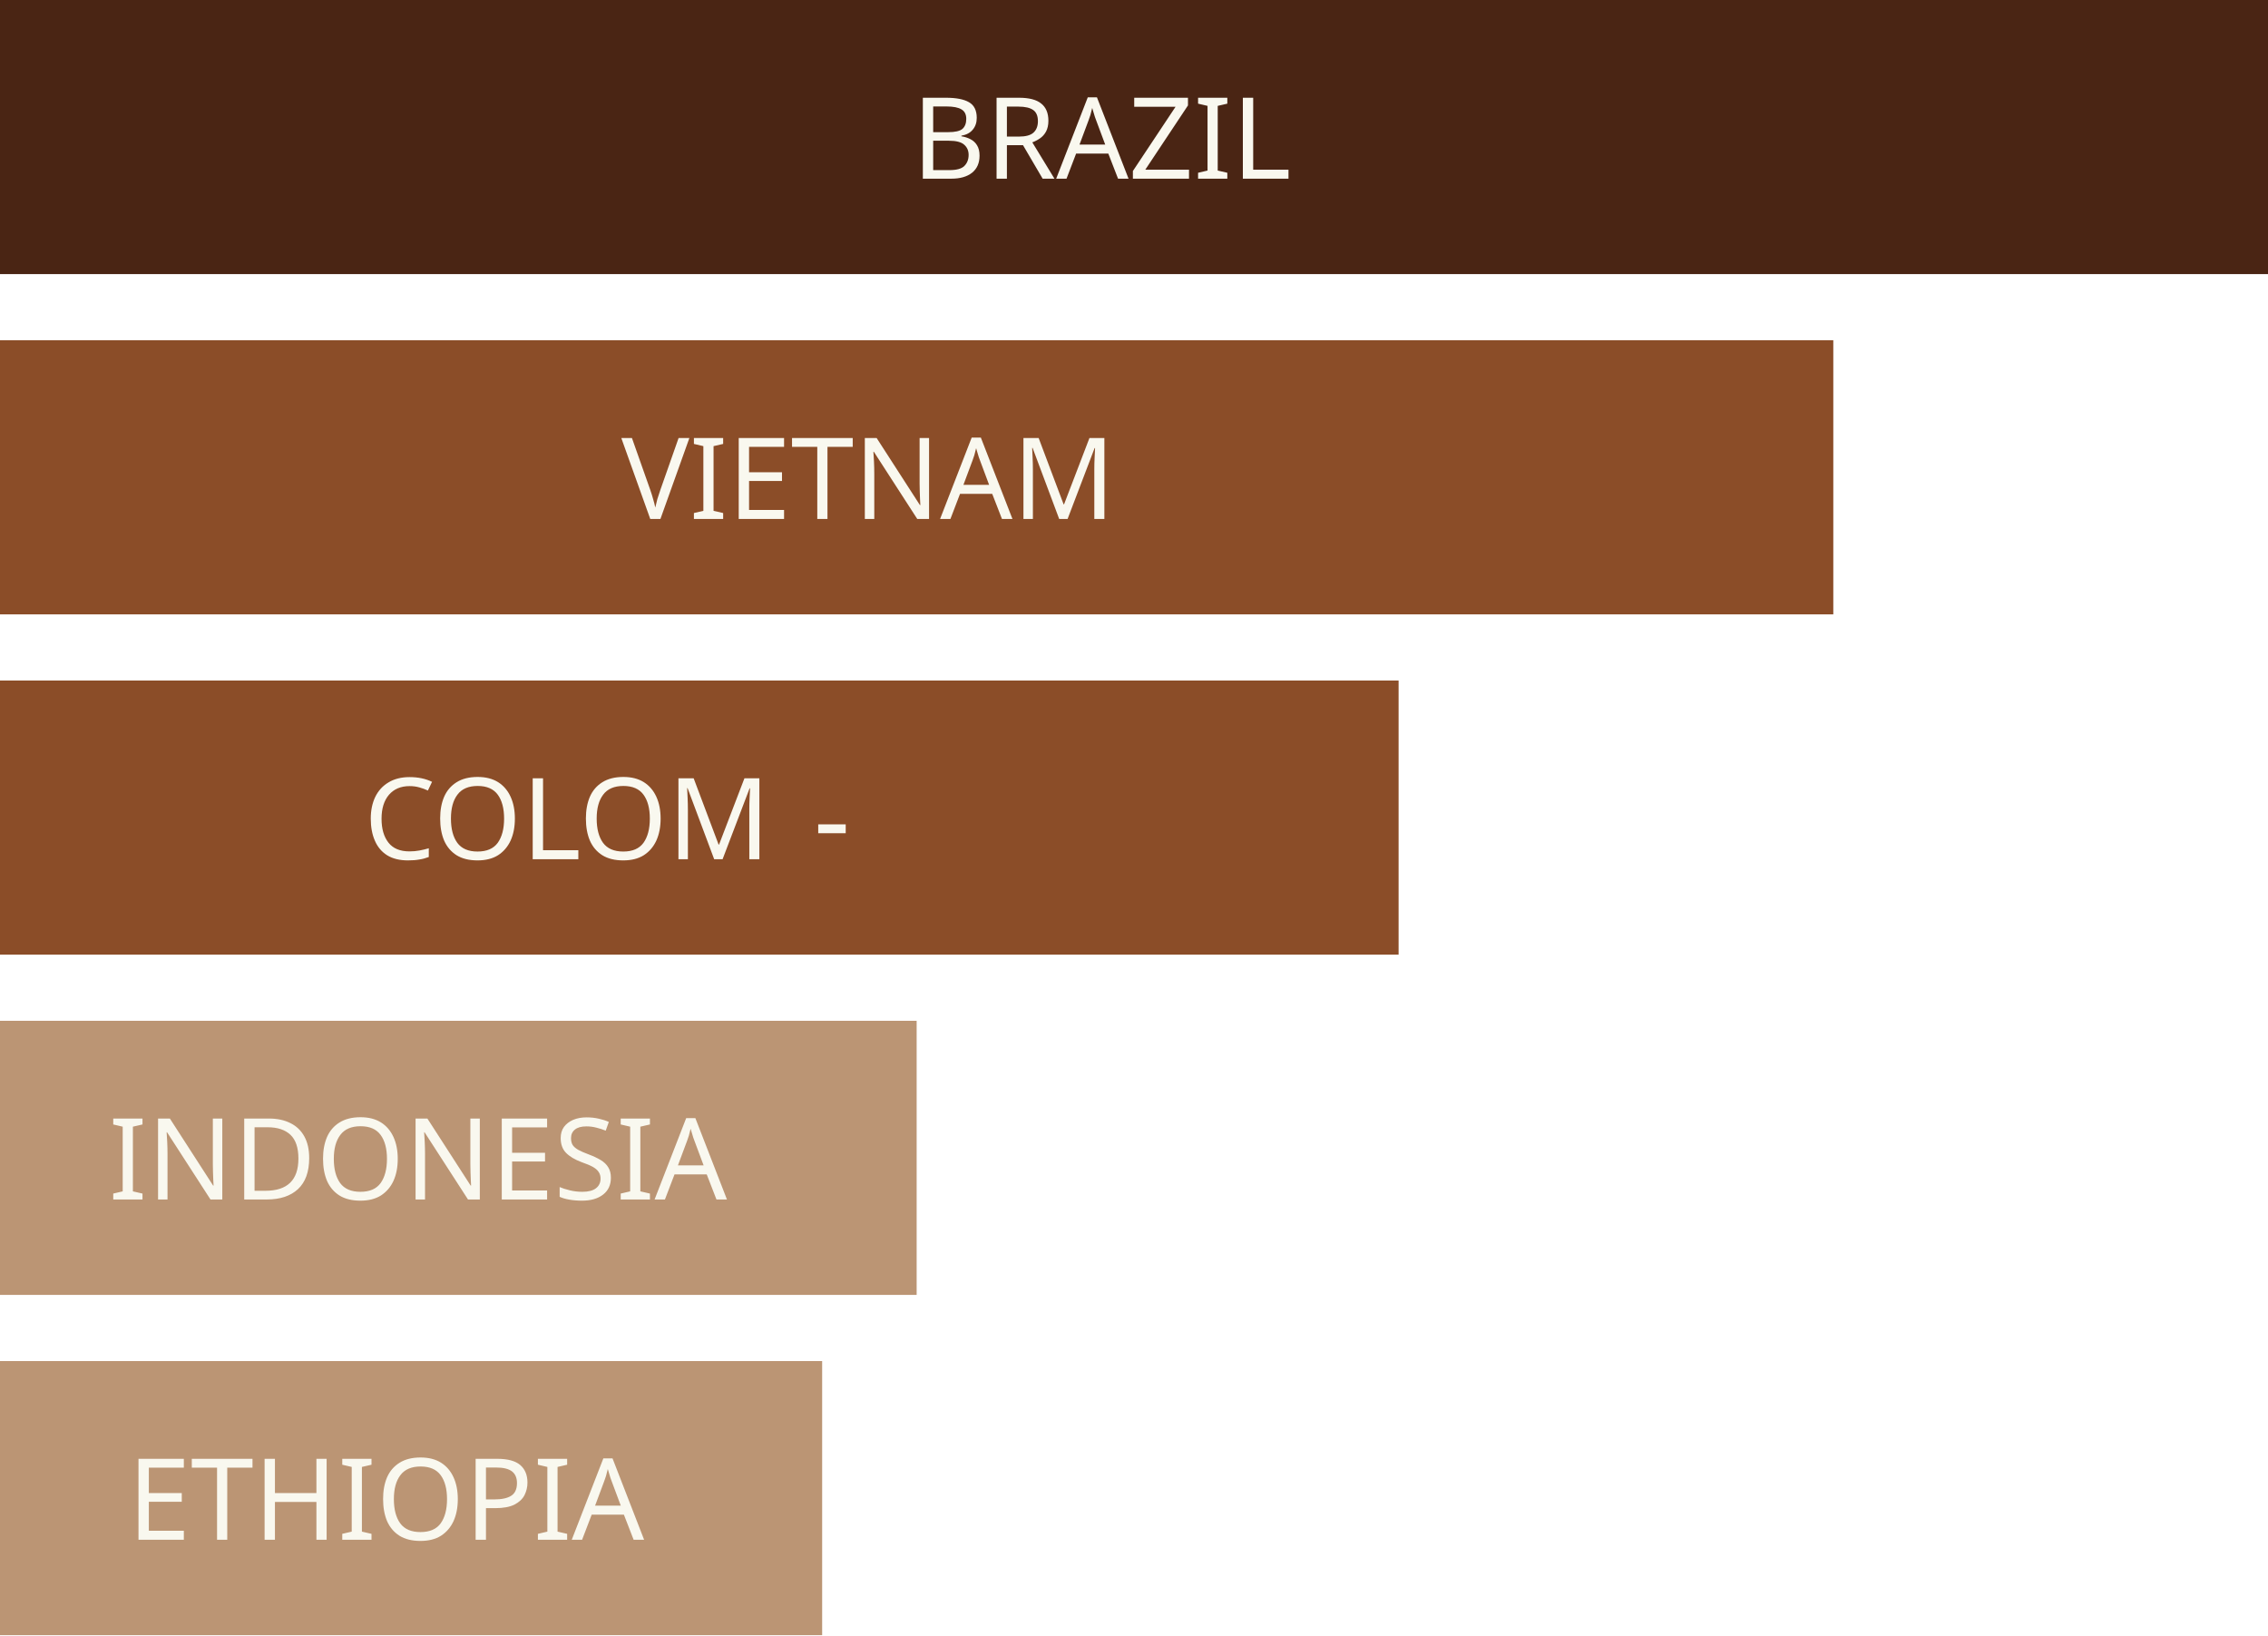
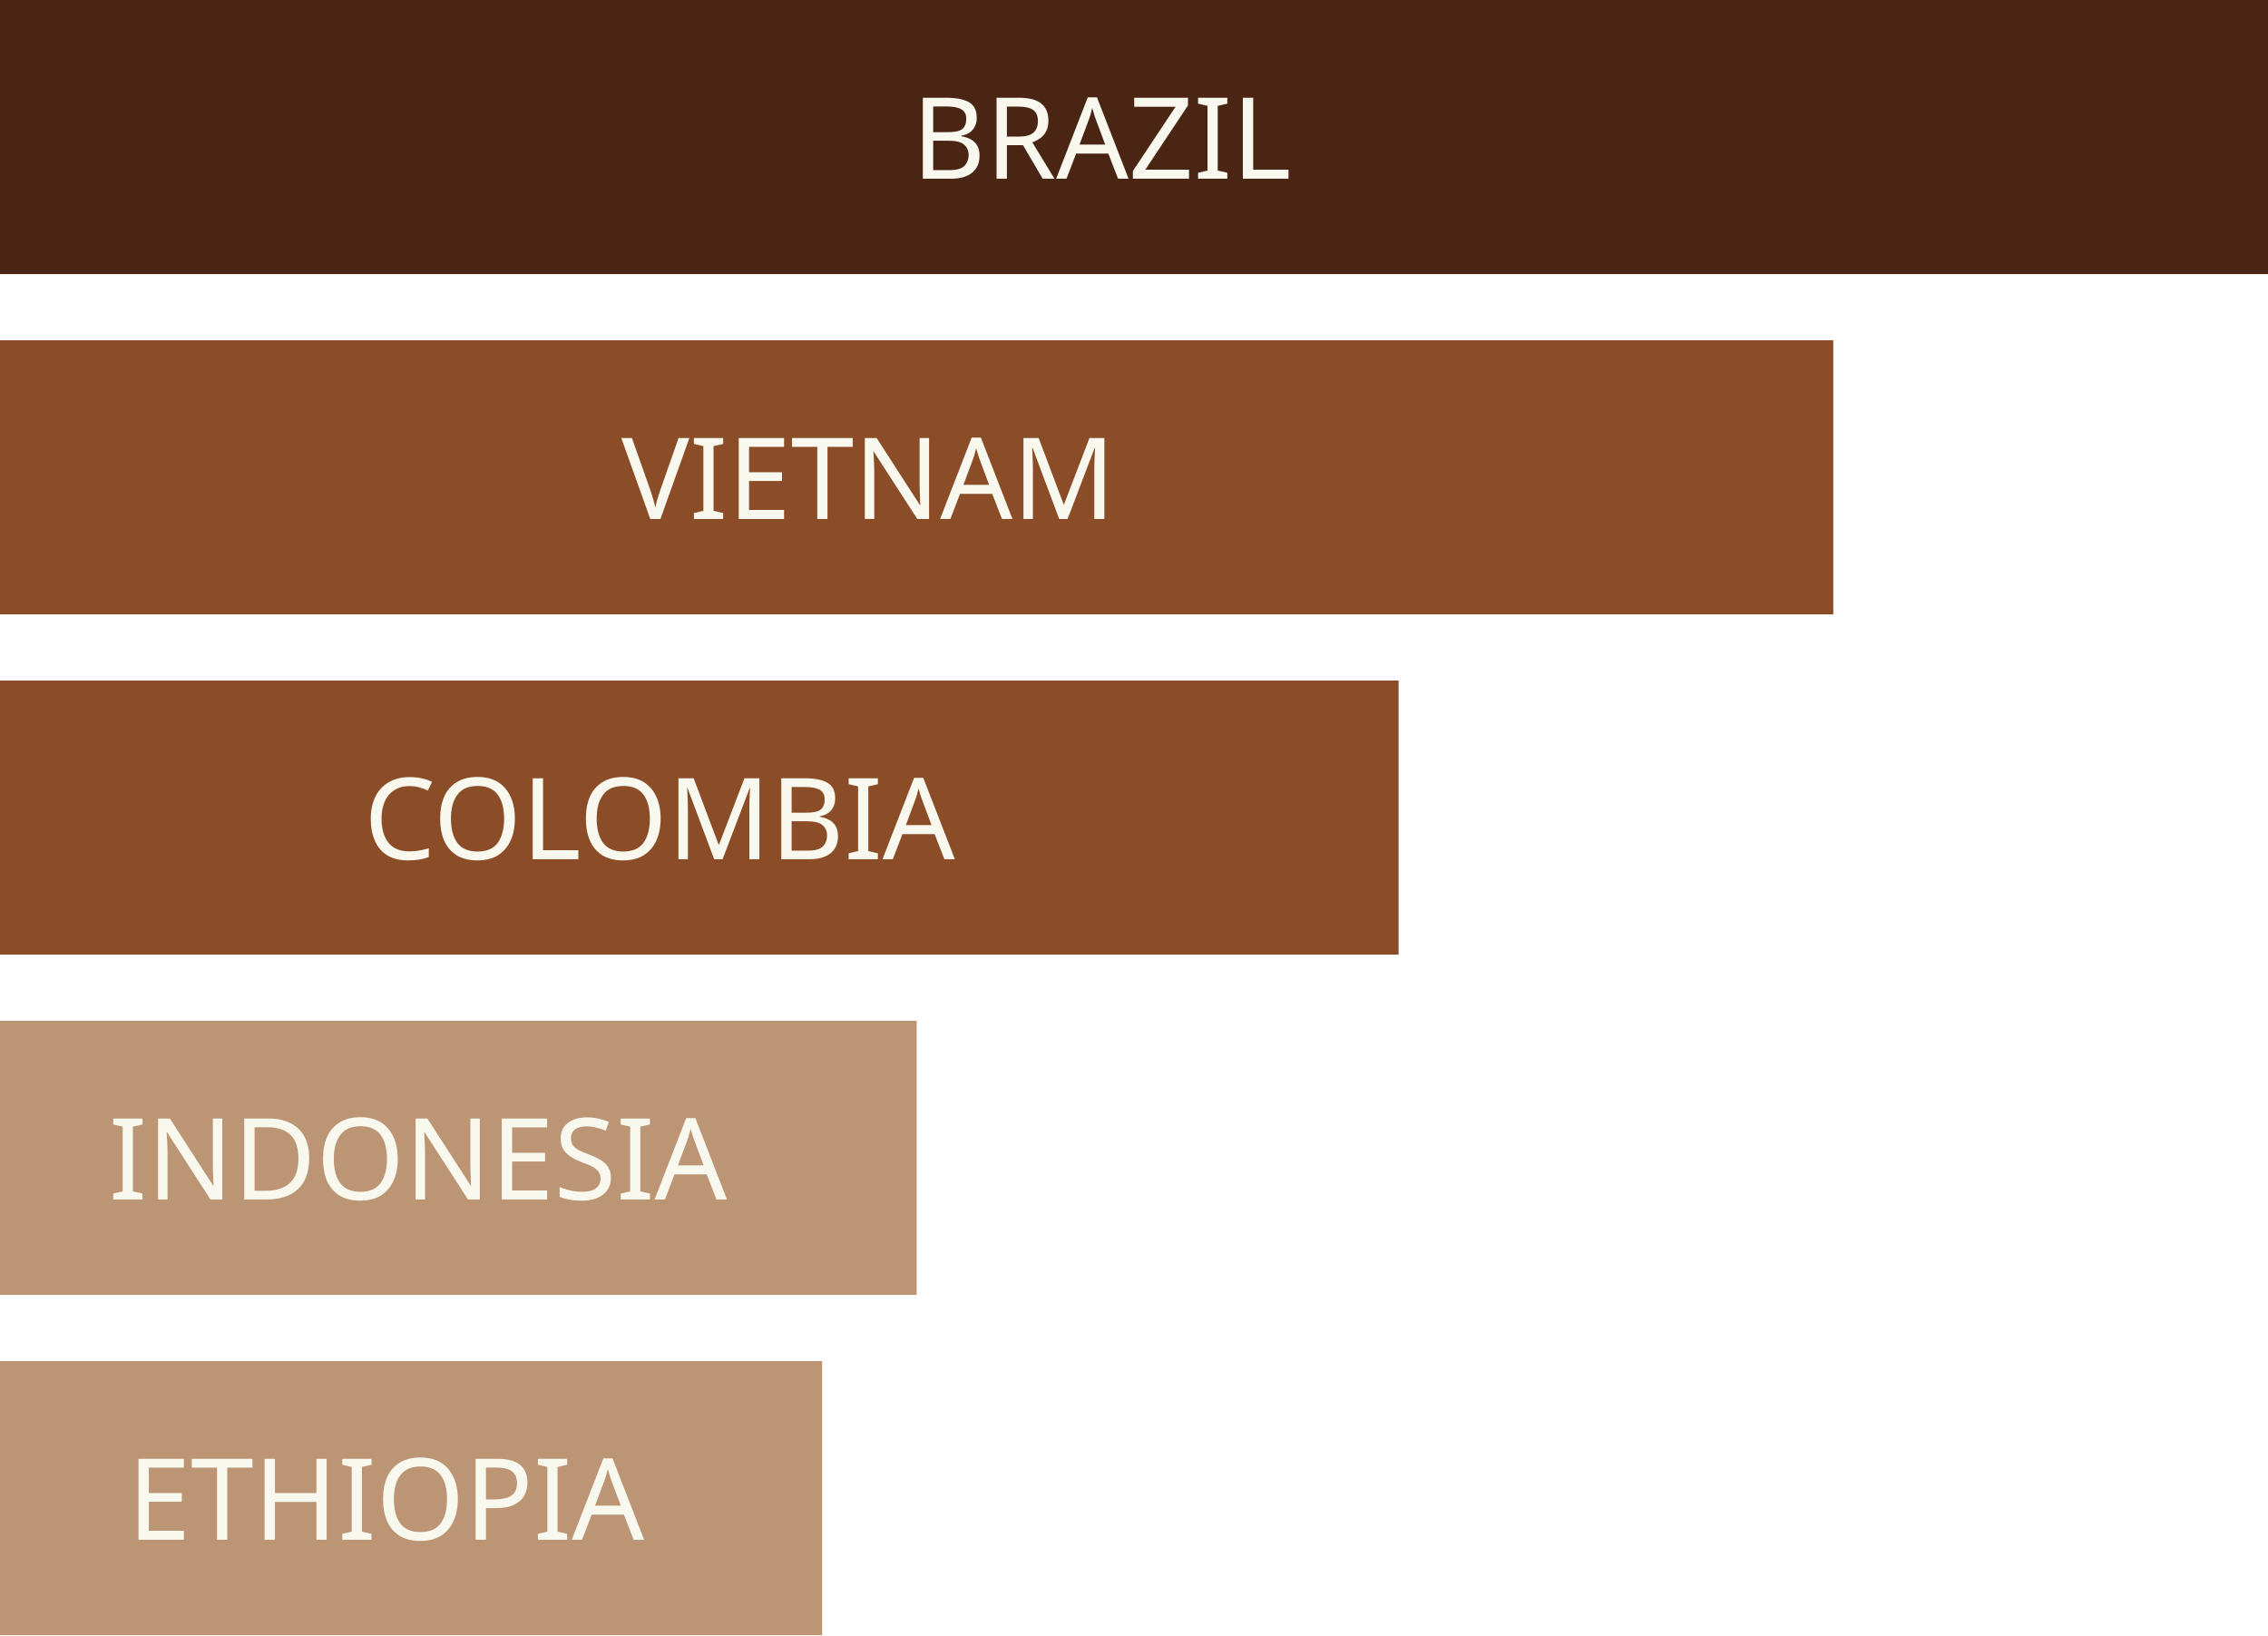
- <svg xmlns="http://www.w3.org/2000/svg" version="1.1" x="0px" y="0px" viewBox="0 0 240 173" style="enable-background:new 0 0 240 173;" xml:space="preserve">
+ <svg xmlns="http://www.w3.org/2000/svg" version="1.1" id="Layer_1" x="0px" y="0px" viewBox="0 0 240 173" style="enable-background:new 0 0 240 173;" xml:space="preserve">
  <style type="text/css">
	.st0{fill:#BB9574;}
	.st1{fill:none;}
	.st2{fill:#F9F8EF;}
	.st3{font-family:'Montserrat-SemiBold';}
	.st4{font-size:12px;}
	.st5{fill:#8B4D28;}
	.st6{fill:#4A2514;}
</style>
  <g id="ETHIOPIA">
    <g>
      <rect y="144" class="st0" width="87" height="29" />
    </g>
    <rect x="13.5" y="154" class="st1" width="60.5" height="10" />
    <text transform="matrix(1 0 0 1 13.5 162.9043)" class="st2 st3 st4">ETHIOPIA</text>
  </g>
  <g id="INDONESIA">
    <g>
      <rect y="108" class="st0" width="97" height="29" />
    </g>
    <rect x="11.5" y="118" class="st1" width="74.5" height="10" />
    <text transform="matrix(1 0 0 1 11.5 126.9043)" class="st2 st3 st4">INDONESIA</text>
  </g>
  <g id="COLOMBIA">
    <g>
      <rect y="72" class="st5" width="148" height="29" />
    </g>
    <rect x="38.5" y="82" class="st1" width="69.5" height="10" />
-     <text transform="matrix(1 0 0 1 38.5 90.9043)">
-       <tspan x="0" y="0" class="st2 st3 st4">COLOM</tspan>
-       <tspan x="47.6" y="0" class="st2 st3 st4">-</tspan>
-     </text>
+     <text transform="matrix(1 0 0 1 38.5 90.9043)" class="st2 st3 st4">COLOMBIA</text>
  </g>
  <g id="VIETNAM">
    <g>
      <rect y="36" class="st5" width="194" height="29" />
    </g>
    <rect x="64.5" y="46" class="st1" width="60.5" height="10" />
    <text transform="matrix(1 0 0 1 65.7466 54.9043)" class="st2 st3 st4">VIETNAM</text>
  </g>
  <g id="BRAZIL">
    <rect class="st6" width="240" height="29" />
    <rect x="96.5" y="10" class="st1" width="46.5" height="10" />
    <text transform="matrix(1 0 0 1 96.5 18.9043)" class="st2 st3 st4">BRAZIL</text>
  </g>
</svg>
